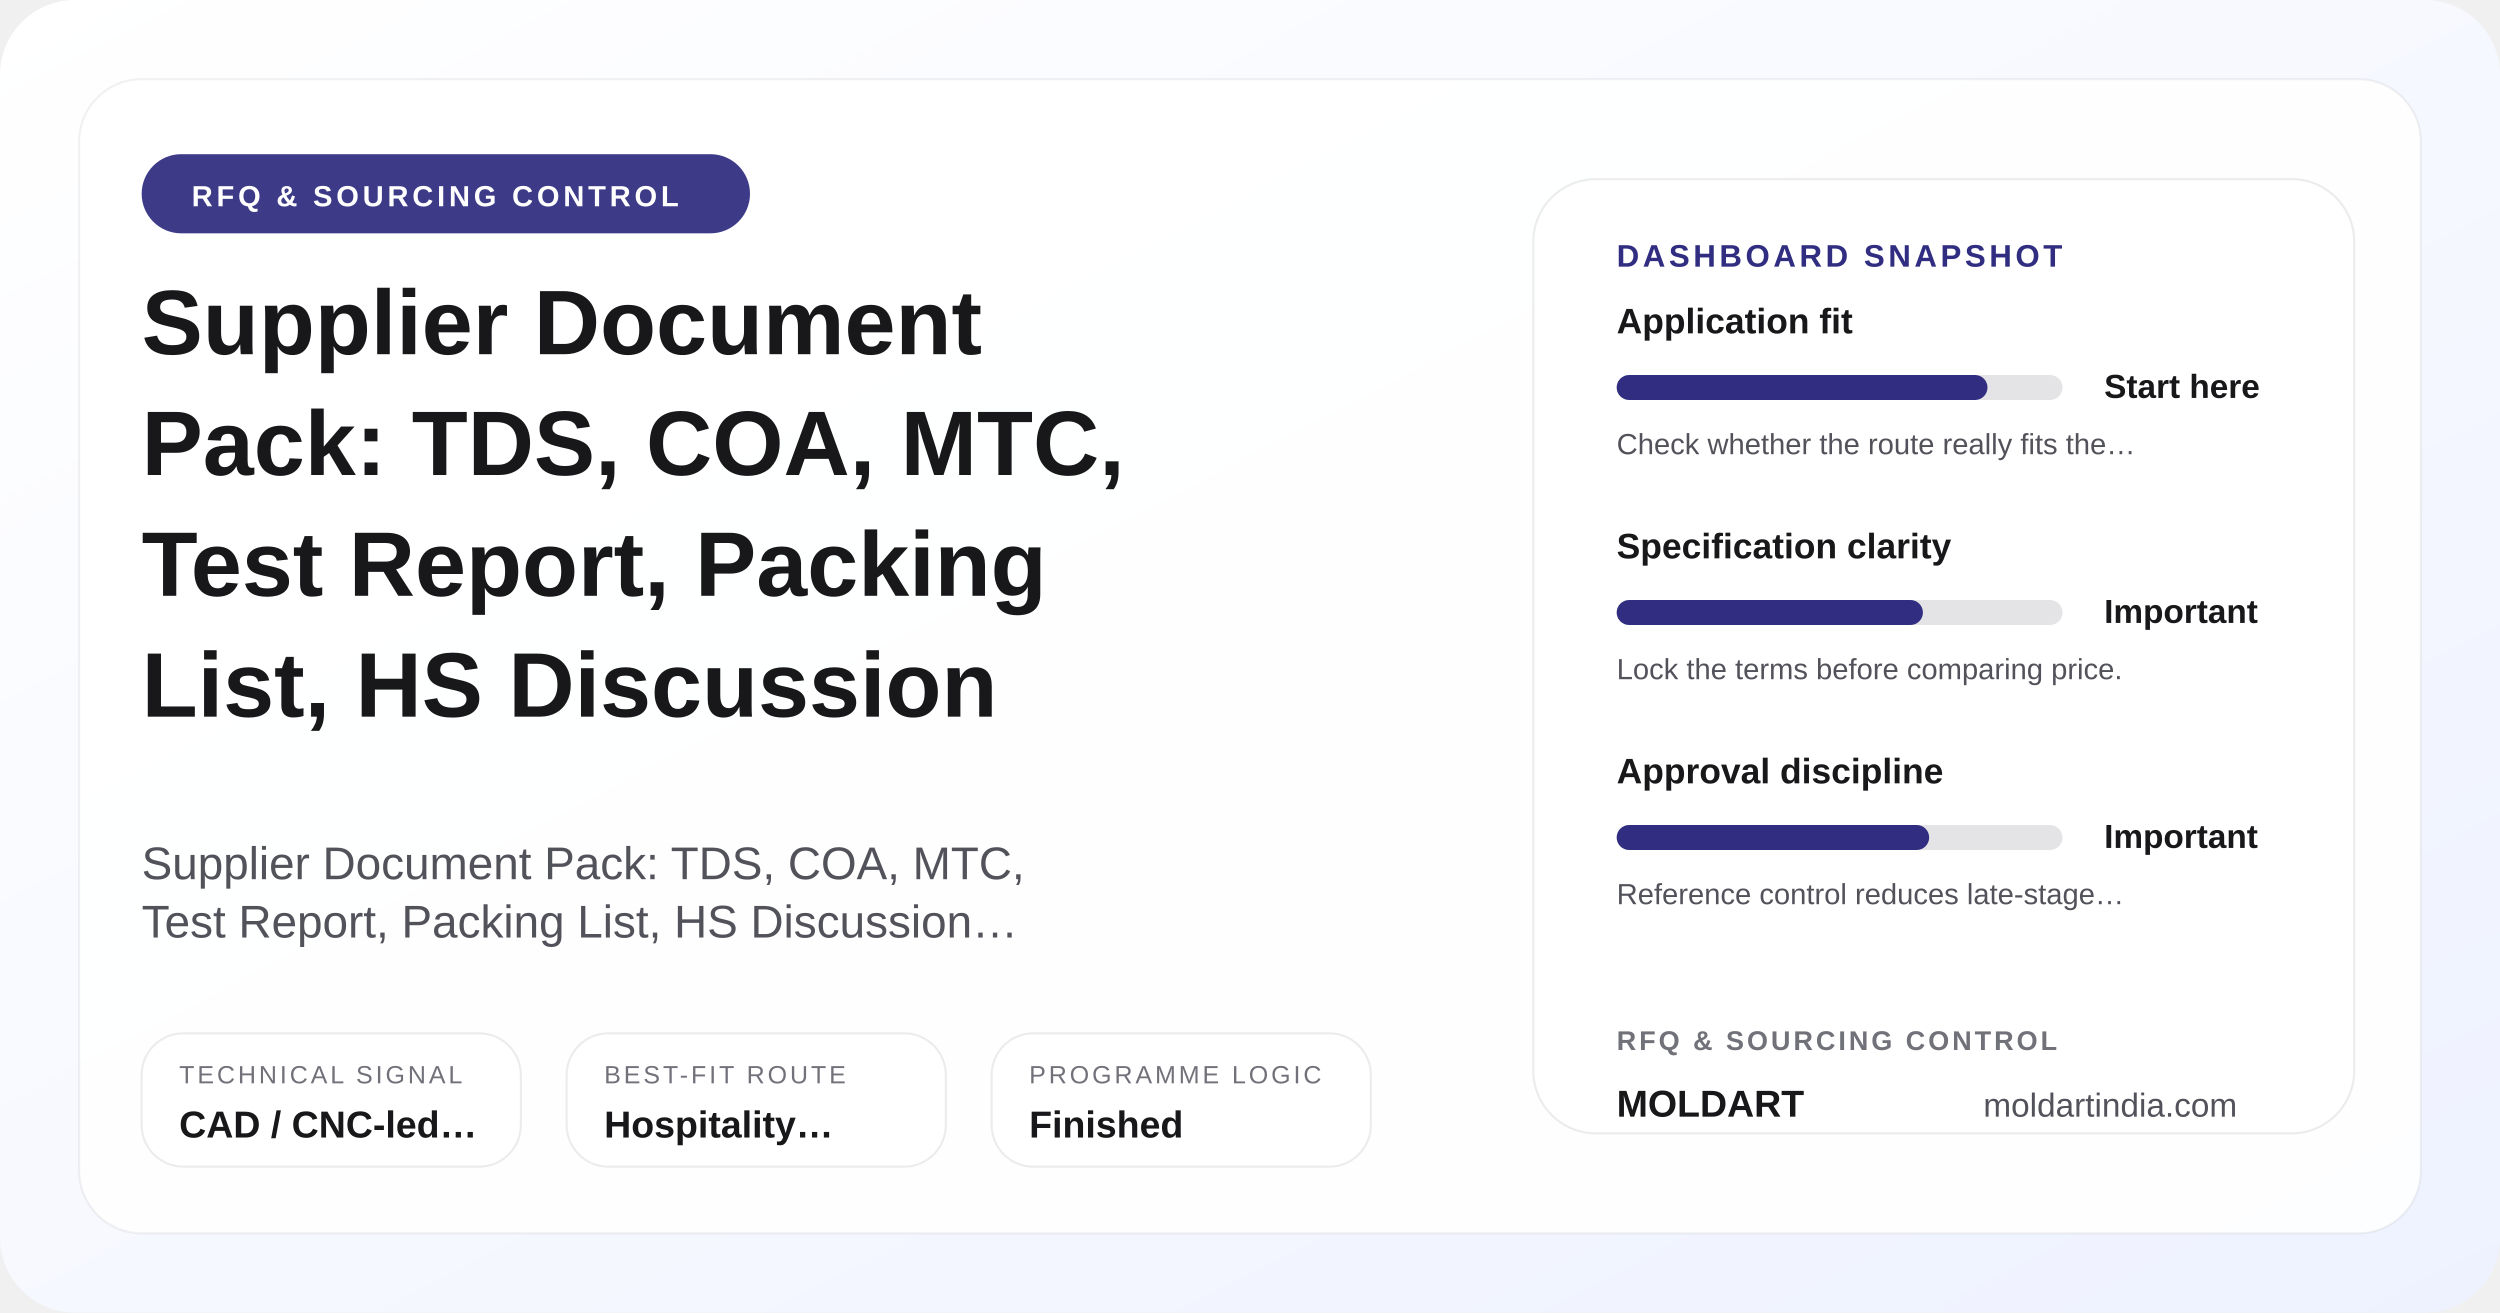
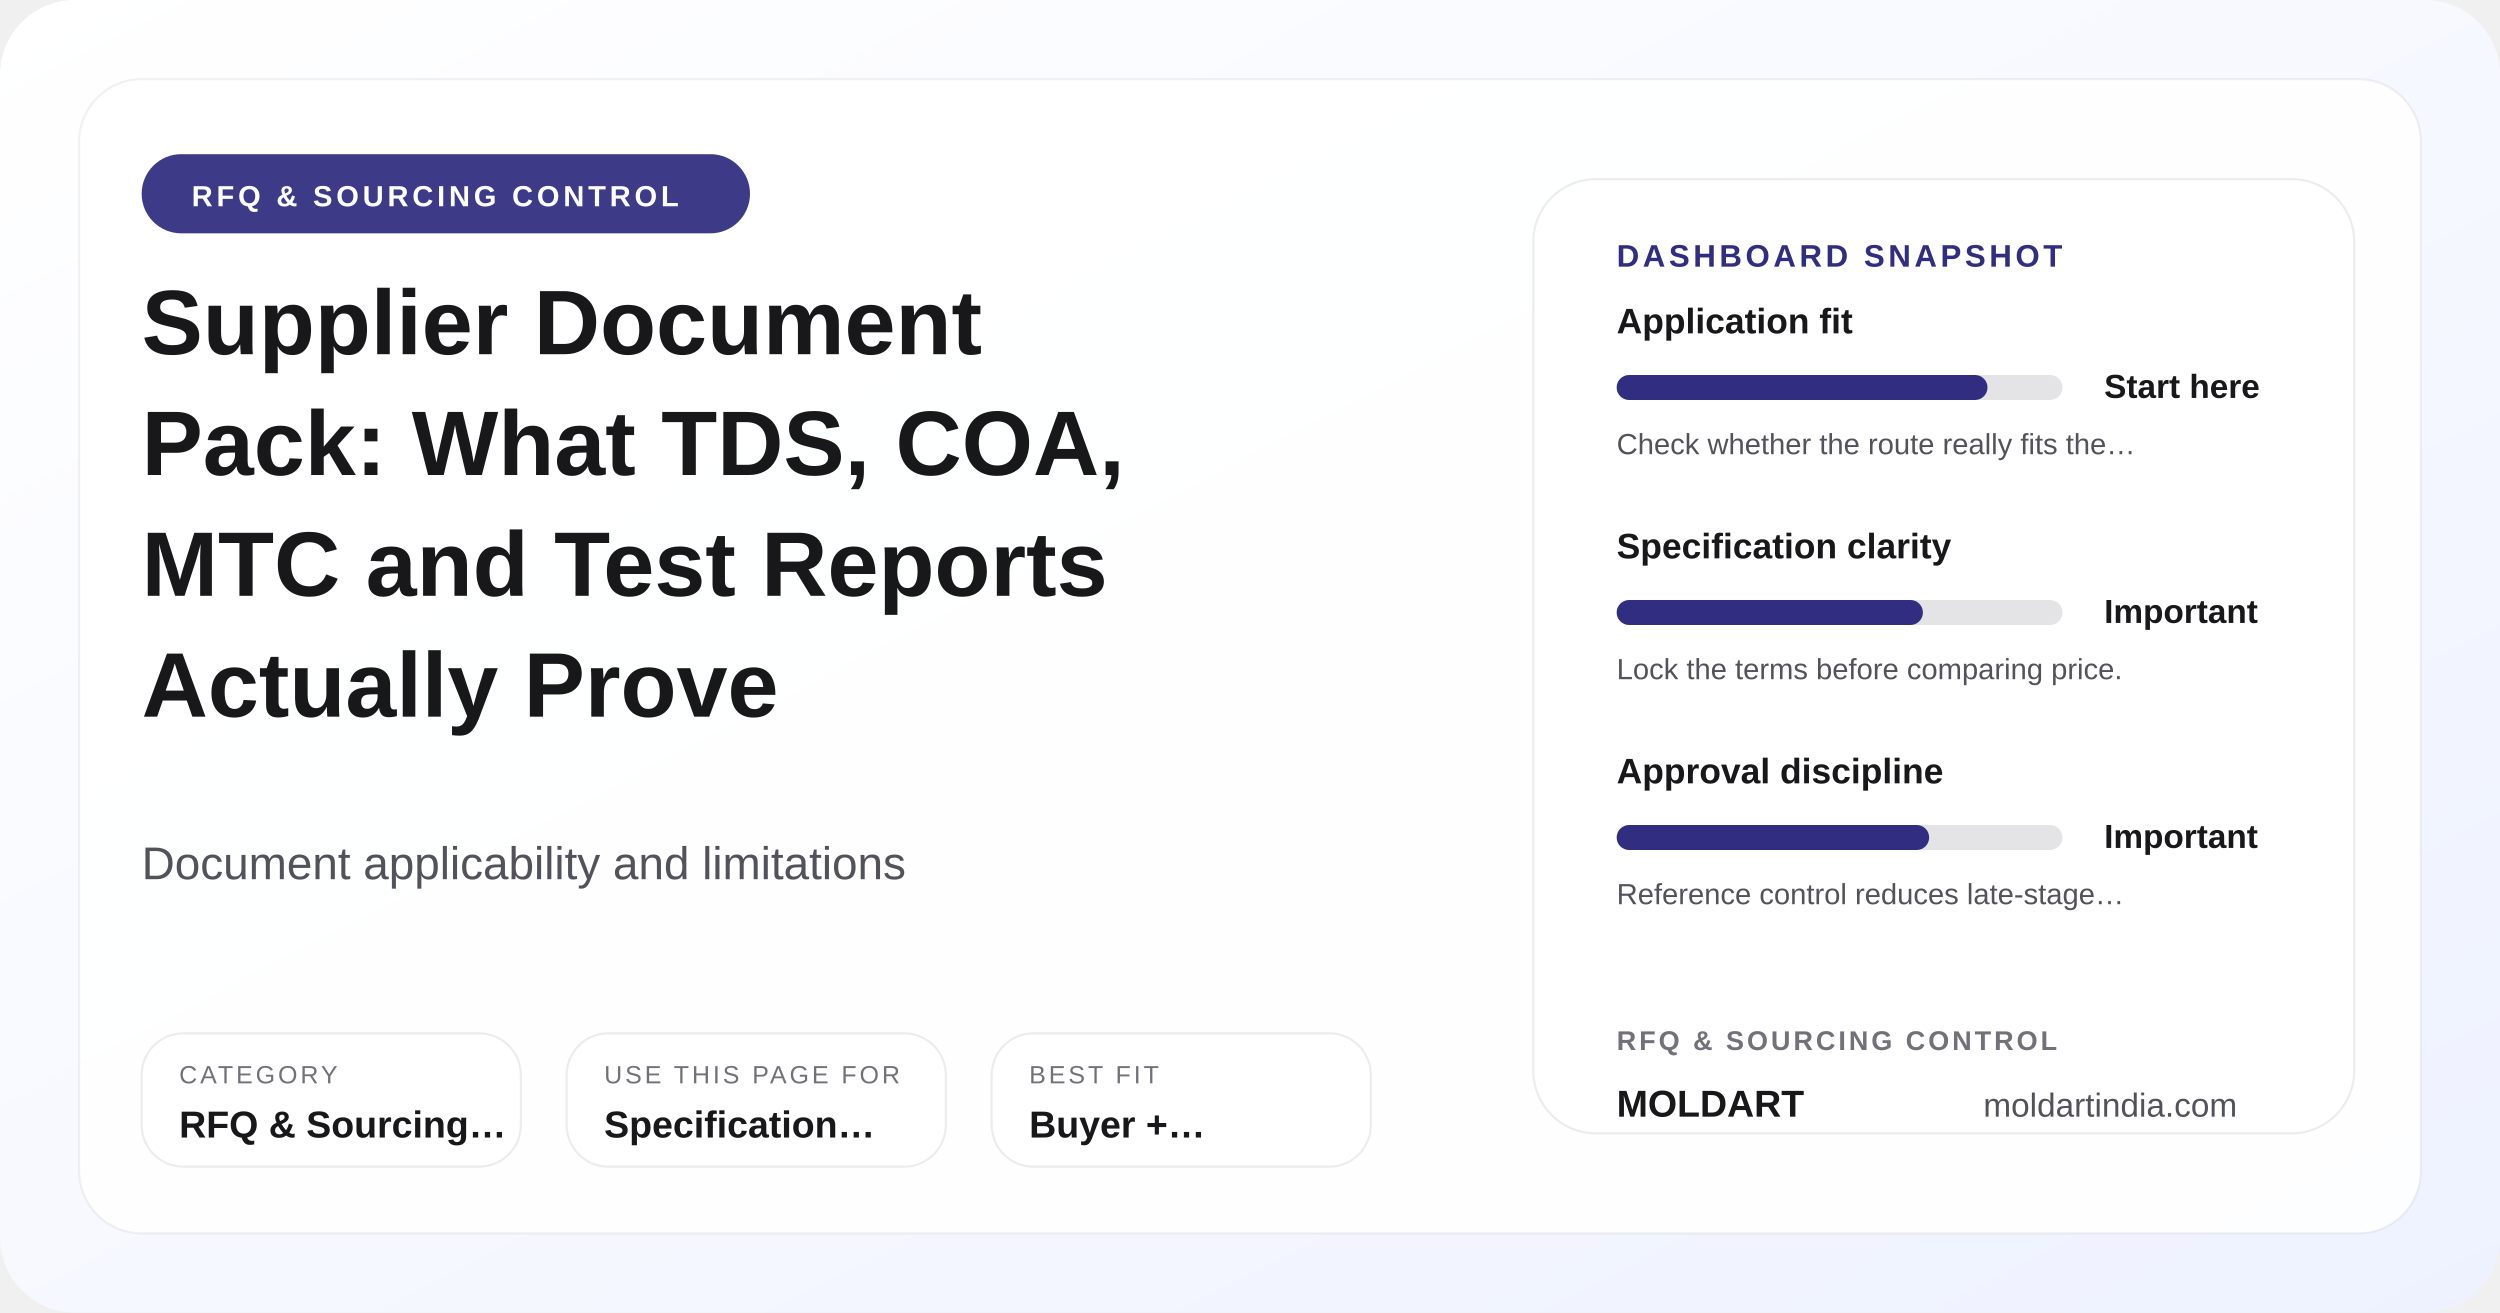
- <svg xmlns="http://www.w3.org/2000/svg" width="1200" height="630" viewBox="0 0 1200 630" role="img" aria-label="Supplier Document Pack: TDS, COA, MTC, Test Report, Packing List, HS Discussion">
+ <svg xmlns="http://www.w3.org/2000/svg" width="1200" height="630" viewBox="0 0 1200 630" role="img" aria-label="Supplier Document Pack: What TDS, COA, MTC and Test Reports Actually Prove">
  <defs>
    <linearGradient id="posterGrad-supplier-document-pack-tds-coa-mtc-test-report-packing-list-hs-discussion" x1="0%" y1="0%" x2="100%" y2="100%">
      <stop offset="0%" stop-color="#ffffff" />
      <stop offset="100%" stop-color="#eef2ff" />
    </linearGradient>
  </defs>
  <rect width="1200" height="630" rx="36" fill="url(#posterGrad-supplier-document-pack-tds-coa-mtc-test-report-packing-list-hs-discussion)" />
  <rect x="38" y="38" width="1124" height="554" rx="30" fill="rgba(255,255,255,0.9)" stroke="rgba(24,24,27,0.06)" />
  <circle cx="1072" cy="110" r="18" fill="#c7d2fe" />
  <circle cx="1036" cy="110" r="8" fill="#312e81" />
  <rect x="68" y="74" width="292" height="38" rx="19" fill="#312e81" opacity="0.94" />
  <text x="92" y="99" font-family="Arial, sans-serif" font-size="14" font-weight="700" fill="#ffffff" letter-spacing="1.8">RFQ &amp; SOURCING CONTROL</text>
  <text x="68" y="170" font-family="Arial, sans-serif" font-size="44" font-weight="700" fill="#18181b">Supplier Document</text>
-   <text x="68" y="228" font-family="Arial, sans-serif" font-size="44" font-weight="700" fill="#18181b">Pack: TDS, COA, MTC,</text>
-   <text x="68" y="286" font-family="Arial, sans-serif" font-size="44" font-weight="700" fill="#18181b">Test Report, Packing</text>
-   <text x="68" y="344" font-family="Arial, sans-serif" font-size="44" font-weight="700" fill="#18181b">List, HS Discussion</text>
-   <text x="68" y="422" font-family="Arial, sans-serif" font-size="22" fill="#52525b">Supplier Document Pack: TDS, COA, MTC,</text>
-   <text x="68" y="450" font-family="Arial, sans-serif" font-size="22" fill="#52525b">Test Report, Packing List, HS Discussion…</text>
+   <text x="68" y="228" font-family="Arial, sans-serif" font-size="44" font-weight="700" fill="#18181b">Pack: What TDS, COA,</text>
+   <text x="68" y="286" font-family="Arial, sans-serif" font-size="44" font-weight="700" fill="#18181b">MTC and Test Reports</text>
+   <text x="68" y="344" font-family="Arial, sans-serif" font-size="44" font-weight="700" fill="#18181b">Actually Prove</text>
+   <text x="68" y="422" font-family="Arial, sans-serif" font-size="22" fill="#52525b">Document applicability and limitations</text>
  <rect x="68" y="496" width="182" height="64" rx="20" fill="rgba(255,255,255,0.94)" stroke="rgba(24,24,27,0.08)" />
-   <text x="86" y="520" font-family="Arial, sans-serif" font-size="12" fill="#71717a" letter-spacing="1.4">TECHNICAL SIGNAL</text>
-   <text x="86" y="546" font-family="Arial, sans-serif" font-size="18" font-weight="700" fill="#18181b">CAD / CNC-led…</text>
+   <text x="86" y="520" font-family="Arial, sans-serif" font-size="12" fill="#71717a" letter-spacing="1.4">CATEGORY</text>
+   <text x="86" y="546" font-family="Arial, sans-serif" font-size="18" font-weight="700" fill="#18181b">RFQ &amp; Sourcing…</text>
  <rect x="272" y="496" width="182" height="64" rx="20" fill="rgba(255,255,255,0.94)" stroke="rgba(24,24,27,0.08)" />
-   <text x="290" y="520" font-family="Arial, sans-serif" font-size="12" fill="#71717a" letter-spacing="1.4">BEST-FIT ROUTE</text>
-   <text x="290" y="546" font-family="Arial, sans-serif" font-size="18" font-weight="700" fill="#18181b">Hospitality…</text>
+   <text x="290" y="520" font-family="Arial, sans-serif" font-size="12" fill="#71717a" letter-spacing="1.4">USE THIS PAGE FOR</text>
+   <text x="290" y="546" font-family="Arial, sans-serif" font-size="18" font-weight="700" fill="#18181b">Specification…</text>
  <rect x="476" y="496" width="182" height="64" rx="20" fill="rgba(255,255,255,0.94)" stroke="rgba(24,24,27,0.08)" />
-   <text x="494" y="520" font-family="Arial, sans-serif" font-size="12" fill="#71717a" letter-spacing="1.4">PROGRAMME LOGIC</text>
-   <text x="494" y="546" font-family="Arial, sans-serif" font-size="18" font-weight="700" fill="#18181b">Finished</text>
+   <text x="494" y="520" font-family="Arial, sans-serif" font-size="12" fill="#71717a" letter-spacing="1.4">BEST FIT</text>
+   <text x="494" y="546" font-family="Arial, sans-serif" font-size="18" font-weight="700" fill="#18181b">Buyer +…</text>
  <rect x="736" y="86" width="394" height="458" rx="30" fill="#ffffff" stroke="rgba(24,24,27,0.08)" />
  <text x="776" y="128" font-family="Arial, sans-serif" font-size="15" font-weight="700" fill="#312e81" letter-spacing="1.7">DASHBOARD SNAPSHOT</text>
  <text x="776" y="160" font-family="Arial, sans-serif" font-size="17" font-weight="700" fill="#18181b">Application fit</text>
  <rect x="776" y="180" width="214" height="12" rx="6" fill="#e4e4e7" />
  <rect x="776" y="180" width="178" height="12" rx="6" fill="#312e81" />
  <text x="1010" y="191" font-family="Arial, sans-serif" font-size="16" font-weight="700" fill="#18181b">Start here</text>
  <text x="776" y="218" font-family="Arial, sans-serif" font-size="14" fill="#52525b">Check whether the route really fits the…</text>
  <text x="776" y="268" font-family="Arial, sans-serif" font-size="17" font-weight="700" fill="#18181b">Specification clarity</text>
  <rect x="776" y="288" width="214" height="12" rx="6" fill="#e4e4e7" />
  <rect x="776" y="288" width="147" height="12" rx="6" fill="#312e81" />
  <text x="1010" y="299" font-family="Arial, sans-serif" font-size="16" font-weight="700" fill="#18181b">Important</text>
  <text x="776" y="326" font-family="Arial, sans-serif" font-size="14" fill="#52525b">Lock the terms before comparing price.</text>
  <text x="776" y="376" font-family="Arial, sans-serif" font-size="17" font-weight="700" fill="#18181b">Approval discipline</text>
  <rect x="776" y="396" width="214" height="12" rx="6" fill="#e4e4e7" />
  <rect x="776" y="396" width="150" height="12" rx="6" fill="#312e81" />
  <text x="1010" y="407" font-family="Arial, sans-serif" font-size="16" font-weight="700" fill="#18181b">Important</text>
  <text x="776" y="434" font-family="Arial, sans-serif" font-size="14" fill="#52525b">Reference control reduces late-stage…</text>
  <text x="776" y="504" font-family="Arial, sans-serif" font-size="13" font-weight="700" fill="#71717a" letter-spacing="1.4">RFQ &amp; SOURCING CONTROL</text>
  <text x="776" y="536" font-family="Arial, sans-serif" font-size="18" font-weight="700" fill="#18181b">MOLDART</text>
  <text x="952" y="536" font-family="Arial, sans-serif" font-size="16" fill="#52525b">moldartindia.com</text>
</svg>
